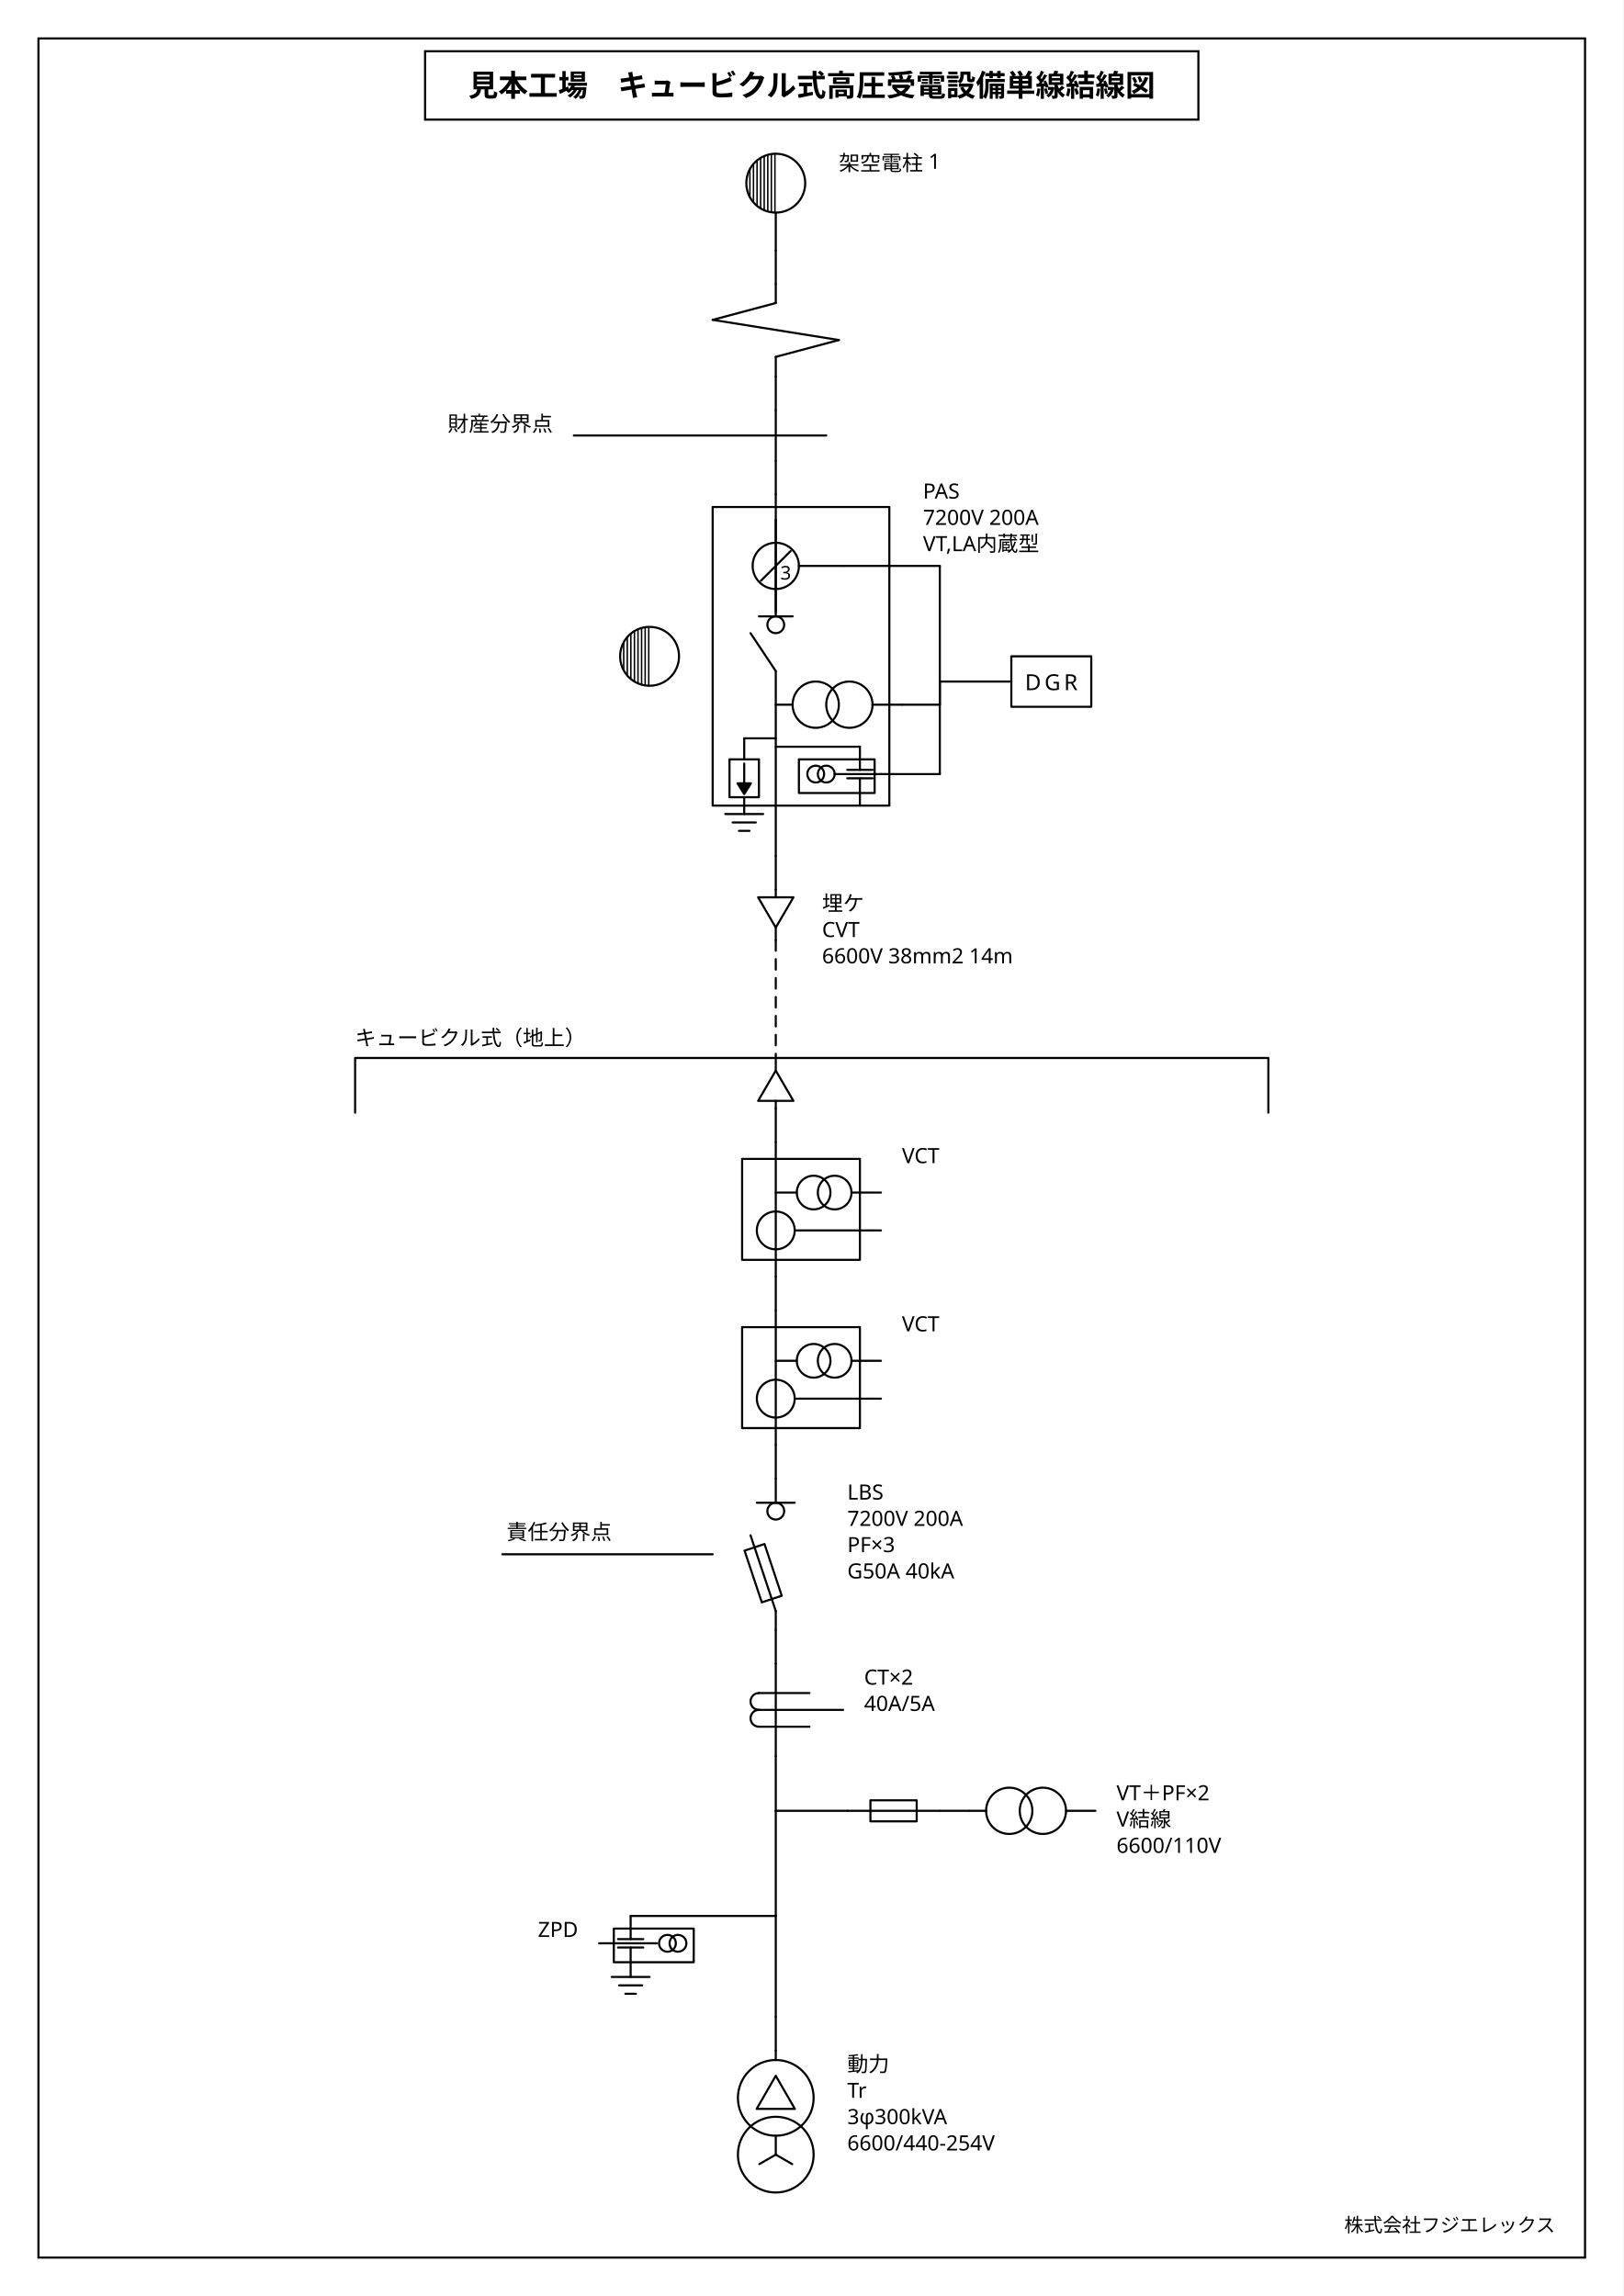
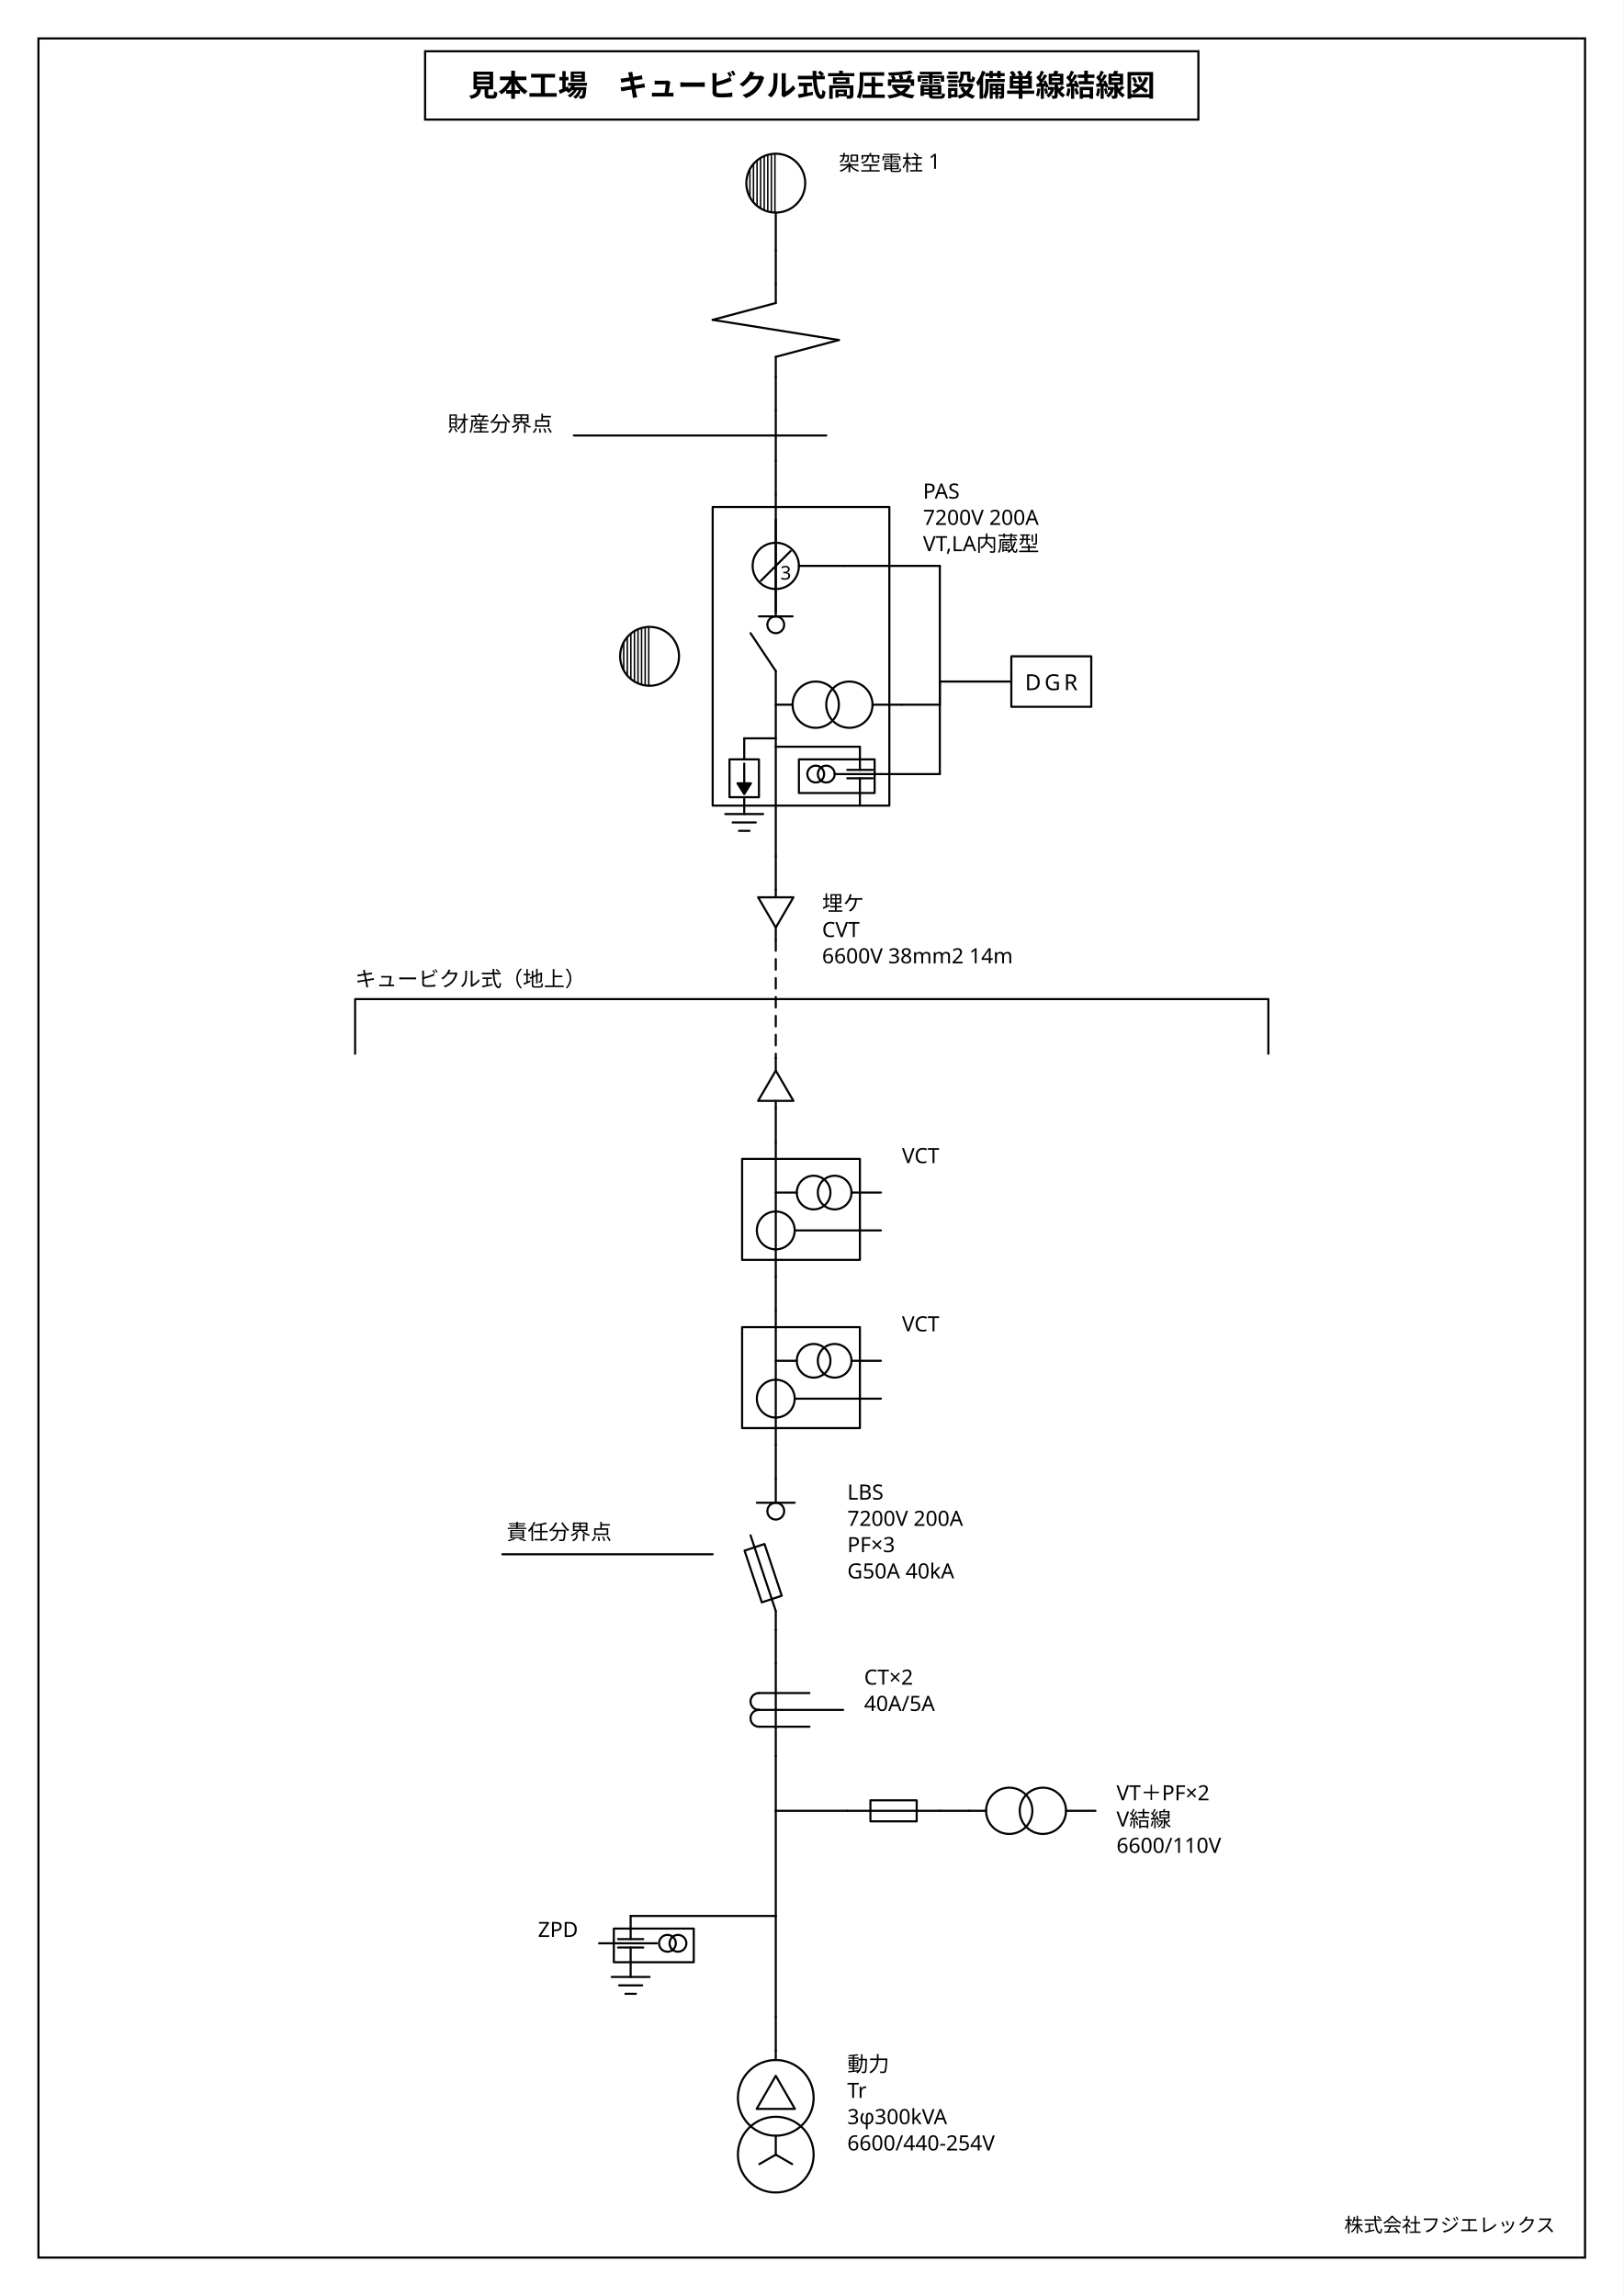
<svg xmlns="http://www.w3.org/2000/svg" viewBox="0 0 760 1075" width="760" height="1075">
  <rect x="0" y="0" width="760" height="1075" fill="#fff" />
  <g stroke="#000" fill="none">
    <rect x="18" y="18" width="724" height="1039" stroke-width="1" />
    <rect x="199" y="24" width="362" height="32" stroke-width="1" />
  </g>
  <text x="380" y="45" font-size="14" font-weight="700" text-anchor="middle" font-family="IPAGothic, 'IPAゴシック', 'Noto Sans JP', 'Hiragino Kaku Gothic ProN', 'Yu Gothic', sans-serif" fill="#000">見本工場　キュービクル式高圧受電設備単線結線図</text>
  <text x="728" y="1045" font-size="9" text-anchor="end" font-family="IPAGothic, 'IPAゴシック', 'Noto Sans JP', 'Hiragino Kaku Gothic ProN', 'Yu Gothic', sans-serif" fill="#000">株式会社フジエレックス</text>
  <g transform="translate(363.16 70) scale(0.9846)">
    <g stroke="#000" fill="none" stroke-linecap="round" stroke-linejoin="round" color="#000">
-       <path d="M -200 432 L 234.2 432 M -200 432 L -200 458 M 234.2 432 L 234.2 458" fill="none" stroke-width="1" />
-       <text x="-200" y="426" font-size="10" font-family="IPAGothic, 'IPAゴシック', 'Noto Sans JP', 'Hiragino Kaku Gothic ProN', 'Yu Gothic', sans-serif" fill="currentColor" stroke="none">キュービクル式（地上）</text>
+       <path d="M -200 404 L 234.2 404 M -200 404 L -200 430 M 234.2 404 L 234.2 430" fill="none" stroke-width="1" />
+       <text x="-200" y="398" font-size="10" font-family="IPAGothic, 'IPAゴシック', 'Noto Sans JP', 'Hiragino Kaku Gothic ProN', 'Yu Gothic', sans-serif" fill="currentColor" stroke="none">キュービクル式（地上）</text>
      <line x1="0" y1="48" x2="0" y2="64" stroke-width="1" />
      <line x1="0" y1="108" x2="0" y2="124" stroke-width="1" />
      <line x1="0" y1="148" x2="0" y2="164" stroke-width="1" />
      <line x1="0" y1="280" x2="-15" y2="280" stroke-width="1" />
      <line x1="0" y1="284" x2="40" y2="284" stroke-width="1" />
      <line x1="32" y1="198" x2="78" y2="198" stroke-width="1" />
      <line x1="78" y1="198" x2="78" y2="253" stroke-width="1" />
      <line x1="60" y1="264" x2="78" y2="264" stroke-width="1" />
      <line x1="78" y1="264" x2="78" y2="253" stroke-width="1" />
      <line x1="50" y1="297" x2="78" y2="297" stroke-width="1" />
      <line x1="78" y1="297" x2="78" y2="253" stroke-width="1" />
      <line x1="78" y1="253" x2="112" y2="253" stroke-width="1" />
      <line x1="0" y1="336" x2="0" y2="352" stroke-width="1" />
      <line x1="0" y1="376" x2="0" y2="432" stroke-width="1" stroke-dasharray="5 4" />
      <line x1="0" y1="456" x2="0" y2="472" stroke-width="1" />
      <line x1="0" y1="536" x2="0" y2="552" stroke-width="1" />
      <line x1="0" y1="616" x2="0" y2="632" stroke-width="1" />
      <line x1="0" y1="704" x2="0" y2="720" stroke-width="1" />
      <line x1="0" y1="764" x2="0" y2="790" stroke-width="1" />
      <line x1="0" y1="790" x2="34" y2="790" stroke-width="1" />
      <line x1="78" y1="790" x2="92" y2="790" stroke-width="1" />
      <line x1="0" y1="790" x2="0" y2="840" stroke-width="1" />
      <line x1="0" y1="840" x2="-69" y2="840" stroke-width="1" />
      <line x1="0" y1="840" x2="0" y2="888" stroke-width="1" />
      <line x1="0" y1="888" x2="0" y2="904" stroke-width="1" />
      <g transform="translate(-16 0)">
        <circle cx="16" cy="16" r="14" fill="none" stroke-width="1" />
        <line x1="3.7" y1="9.313" x2="3.7" y2="22.687" stroke-width="0.7" />
        <line x1="5.4" y1="6.855" x2="5.4" y2="25.145" stroke-width="0.7" />
        <line x1="7.1" y1="5.193" x2="7.1" y2="26.807" stroke-width="0.7" />
        <line x1="8.8" y1="3.993" x2="8.8" y2="28.007" stroke-width="0.7" />
        <line x1="10.5" y1="3.126" x2="10.5" y2="28.874" stroke-width="0.7" />
        <line x1="12.2" y1="2.526" x2="12.2" y2="29.474" stroke-width="0.7" />
        <line x1="13.9" y1="2.158" x2="13.9" y2="29.842" stroke-width="0.7" />
        <line x1="15.6" y1="2.006" x2="15.6" y2="29.994" stroke-width="0.7" />
        <line x1="16" y1="30" x2="16" y2="48" stroke-width="1" />
      </g>
      <text x="30" y="10" font-size="10" text-anchor="start" font-family="IPAGothic, 'IPAゴシック', 'Noto Sans JP', 'Hiragino Kaku Gothic ProN', 'Yu Gothic', sans-serif" fill="currentColor" stroke="none">
        <tspan x="30" dy="0">架空電柱 1</tspan>
      </text>
      <g transform="translate(-30 64)">
        <line x1="30" y1="0" x2="30" y2="9" stroke-width="1" />
        <line x1="30" y1="9" x2="0" y2="17" stroke-width="1" />
        <line x1="0" y1="17" x2="60" y2="26.6" stroke-width="1" />
        <line x1="60" y1="26.6" x2="30" y2="34.6" stroke-width="1" />
        <line x1="30" y1="34.6" x2="30" y2="44" stroke-width="1" />
      </g>
      <g transform="translate(-96 124)">
        <line x1="96" y1="0" x2="96" y2="24" stroke-width="1" />
        <line x1="0" y1="12" x2="120" y2="12" stroke-width="1" />
      </g>
      <text x="-106" y="134" font-size="10" text-anchor="end" font-family="IPAGothic, 'IPAゴシック', 'Noto Sans JP', 'Hiragino Kaku Gothic ProN', 'Yu Gothic', sans-serif" fill="currentColor" stroke="none">
        <tspan x="-106" dy="0">財産分界点</tspan>
      </text>
      <g transform="translate(-36 164)">
        <line x1="36" y1="0" x2="36" y2="6" stroke-width="1" />
        <rect x="6" y="6" width="84" height="142" fill="none" stroke-width="1" />
        <line x1="36" y1="6" x2="36" y2="58" stroke-width="1" />
        <line x1="28" y1="58" x2="44" y2="58" stroke-width="1" />
        <circle cx="36" cy="62" r="4" fill="none" stroke-width="1" />
        <line x1="36" y1="84" x2="24" y2="66" stroke-width="1" />
        <line x1="36" y1="84" x2="36" y2="172" stroke-width="1" />
      </g>
      <text x="70" y="166" font-size="10" text-anchor="start" font-family="IPAGothic, 'IPAゴシック', 'Noto Sans JP', 'Hiragino Kaku Gothic ProN', 'Yu Gothic', sans-serif" fill="currentColor" stroke="none">
        <tspan x="70" dy="0">PAS</tspan>
        <tspan x="70" dy="12.5">7200V 200A</tspan>
        <tspan x="70" dy="12.5">VT,LA内蔵型</tspan>
      </text>
      <g transform="translate(-76 225)">
        <circle cx="16" cy="16" r="14" fill="none" stroke-width="1" />
        <line x1="3.7" y1="9.313" x2="3.7" y2="22.687" stroke-width="0.7" />
        <line x1="5.4" y1="6.855" x2="5.4" y2="25.145" stroke-width="0.7" />
        <line x1="7.1" y1="5.193" x2="7.1" y2="26.807" stroke-width="0.7" />
        <line x1="8.8" y1="3.993" x2="8.8" y2="28.007" stroke-width="0.7" />
        <line x1="10.5" y1="3.126" x2="10.5" y2="28.874" stroke-width="0.7" />
        <line x1="12.2" y1="2.526" x2="12.2" y2="29.474" stroke-width="0.7" />
        <line x1="13.9" y1="2.158" x2="13.9" y2="29.842" stroke-width="0.7" />
        <line x1="15.6" y1="2.006" x2="15.6" y2="29.994" stroke-width="0.7" />
      </g>
      <g transform="translate(-20 176)">
        <line x1="20" y1="0" x2="20" y2="44" stroke-width="1" />
        <circle cx="20" cy="22" r="11" fill="none" stroke-width="1" />
        <line x1="12.929" y1="29.071" x2="27.071" y2="14.929" stroke-width="1" />
        <text x="24.75" y="25" font-size="9" text-anchor="middle" dominant-baseline="central" font-family="IPAGothic, 'IPAゴシック', 'Noto Sans JP', 'Hiragino Kaku Gothic ProN', 'Yu Gothic', sans-serif" fill="currentColor" stroke="none">3</text>
        <line x1="31" y1="22" x2="52" y2="22" stroke-width="1" />
      </g>
      <g transform="translate(0 249)">
        <line x1="0" y1="15" x2="8" y2="15" stroke-width="1" />
        <circle cx="19" cy="15" r="11" fill="none" stroke-width="1" />
        <circle cx="35" cy="15" r="11" fill="none" stroke-width="1" />
        <line x1="46" y1="15" x2="60" y2="15" stroke-width="1" />
      </g>
      <g transform="translate(-35 280)">
        <line x1="20" y1="0" x2="20" y2="10" stroke-width="1" />
        <rect x="13" y="10" width="14" height="18" fill="none" stroke-width="1" />
        <line x1="20" y1="12" x2="20" y2="23" stroke-width="1" />
        <polygon points="16.8,21.38 20,26.5 23.2,21.38" fill="currentColor" stroke-width="1" />
        <line x1="20" y1="28" x2="20" y2="36" stroke-width="1" />
        <line x1="11" y1="36" x2="29" y2="36" stroke-width="1" />
        <line x1="14.5" y1="40" x2="25.5" y2="40" stroke-width="1" />
        <line x1="17.5" y1="44" x2="22.5" y2="44" stroke-width="1" />
      </g>
      <g transform="translate(10 284)">
        <line x1="30" y1="0" x2="30" y2="11" stroke-width="1" />
        <rect x="1" y="6" width="36" height="16" fill="none" stroke-width="1" />
        <line x1="24" y1="11" x2="36" y2="11" stroke-width="1" />
        <line x1="24" y1="15" x2="36" y2="15" stroke-width="1" />
        <line x1="30" y1="15" x2="30" y2="28" stroke-width="1" />
        <line x1="18" y1="13" x2="40" y2="13" stroke-width="1" />
        <circle cx="9" cy="13" r="4" fill="none" stroke-width="1" />
        <circle cx="14" cy="13" r="4" fill="none" stroke-width="1" />
      </g>
      <g transform="translate(112 241)">
        <rect x="0" y="0" width="38" height="24" fill="none" stroke-width="1" />
        <text x="19" y="12" font-size="10.5" text-anchor="middle" dominant-baseline="central" font-family="IPAGothic, 'IPAゴシック', 'Noto Sans JP', 'Hiragino Kaku Gothic ProN', 'Yu Gothic', sans-serif" letter-spacing="1.6" fill="currentColor" stroke="none">DGR</text>
      </g>
      <g transform="translate(-12 352)">
        <line x1="12" y1="0" x2="12" y2="3.6" stroke-width="1" />
        <polygon points="3.6,3.6 20.4,3.6 12,18" fill="none" stroke-width="1" />
        <line x1="12" y1="18" x2="12" y2="24" stroke-width="1" />
      </g>
      <text x="22" y="362" font-size="10" text-anchor="start" font-family="IPAGothic, 'IPAゴシック', 'Noto Sans JP', 'Hiragino Kaku Gothic ProN', 'Yu Gothic', sans-serif" fill="currentColor" stroke="none">
        <tspan x="22" dy="0">埋ケ</tspan>
        <tspan x="22" dy="12.5">CVT</tspan>
        <tspan x="22" dy="12.5">6600V 38mm2 14m</tspan>
      </text>
      <g transform="translate(-12 432) rotate(180 12 12)">
        <line x1="12" y1="0" x2="12" y2="3.6" stroke-width="1" />
        <polygon points="3.6,3.6 20.4,3.6 12,18" fill="none" stroke-width="1" />
        <line x1="12" y1="18" x2="12" y2="24" stroke-width="1" />
      </g>
      <g transform="translate(-22 472)">
        <line x1="22" y1="0" x2="22" y2="64" stroke-width="1" />
        <rect x="6" y="8" width="56" height="48" fill="none" stroke-width="1" />
        <line x1="22" y1="24" x2="32" y2="24" stroke-width="1" />
        <circle cx="40" cy="24" r="8" fill="none" stroke-width="1" />
        <circle cx="50" cy="24" r="8" fill="none" stroke-width="1" />
        <line x1="58" y1="24" x2="72" y2="24" stroke-width="1" />
        <circle cx="22" cy="42" r="9" fill="none" stroke-width="1" />
        <line x1="31" y1="42" x2="72" y2="42" stroke-width="1" />
      </g>
      <text x="60" y="482" font-size="10" text-anchor="start" font-family="IPAGothic, 'IPAゴシック', 'Noto Sans JP', 'Hiragino Kaku Gothic ProN', 'Yu Gothic', sans-serif" fill="currentColor" stroke="none">
        <tspan x="60" dy="0">VCT</tspan>
      </text>
      <g transform="translate(-22 552)">
        <line x1="22" y1="0" x2="22" y2="64" stroke-width="1" />
        <rect x="6" y="8" width="56" height="48" fill="none" stroke-width="1" />
        <line x1="22" y1="24" x2="32" y2="24" stroke-width="1" />
        <circle cx="40" cy="24" r="8" fill="none" stroke-width="1" />
        <circle cx="50" cy="24" r="8" fill="none" stroke-width="1" />
        <line x1="58" y1="24" x2="72" y2="24" stroke-width="1" />
        <circle cx="22" cy="42" r="9" fill="none" stroke-width="1" />
        <line x1="31" y1="42" x2="72" y2="42" stroke-width="1" />
      </g>
      <text x="60" y="562" font-size="10" text-anchor="start" font-family="IPAGothic, 'IPAゴシック', 'Noto Sans JP', 'Hiragino Kaku Gothic ProN', 'Yu Gothic', sans-serif" fill="currentColor" stroke="none">
        <tspan x="60" dy="0">VCT</tspan>
      </text>
      <g transform="translate(-24 632)">
        <line x1="24" y1="0" x2="24" y2="11.5" stroke-width="1" />
        <line x1="15" y1="11.5" x2="33" y2="11.5" stroke-width="1" />
        <circle cx="24" cy="15.5" r="4" fill="none" stroke-width="1" />
        <line x1="24" y1="63" x2="12" y2="27" stroke-width="1" />
        <polygon points="26.843,55.719 18.643,31.119 9.157,34.281 17.357,58.881" fill="none" stroke-width="1" />
        <line x1="24" y1="63" x2="24" y2="72" stroke-width="1" />
      </g>
      <text x="34" y="642" font-size="10" text-anchor="start" font-family="IPAGothic, 'IPAゴシック', 'Noto Sans JP', 'Hiragino Kaku Gothic ProN', 'Yu Gothic', sans-serif" fill="currentColor" stroke="none">
        <tspan x="34" dy="0">LBS</tspan>
        <tspan x="34" dy="12.5">7200V 200A</tspan>
        <tspan x="34" dy="12.5">PF×3</tspan>
        <tspan x="34" dy="12.5">G50A 40kA</tspan>
      </text>
      <g transform="translate(-130 667)">
        <line x1="0" y1="1" x2="100" y2="1" stroke-width="1" />
      </g>
      <text x="-128" y="661" font-size="10" text-anchor="start" font-family="IPAGothic, 'IPAゴシック', 'Noto Sans JP', 'Hiragino Kaku Gothic ProN', 'Yu Gothic', sans-serif" fill="currentColor" stroke="none">
        <tspan x="-128" dy="0">責任分界点</tspan>
      </text>
      <g transform="translate(-24 720)">
        <line x1="24" y1="0" x2="24" y2="44" stroke-width="1" />
        <line x1="16" y1="14" x2="40" y2="14" stroke-width="1" />
        <line x1="16" y1="30" x2="40" y2="30" stroke-width="1" />
        <line x1="16" y1="22" x2="56" y2="22" stroke-width="1" />
        <path d="M 16 14 A 4 4 0 0 0 16 22" fill="none" stroke-width="1" />
        <path d="M 16 22 A 4 4 0 0 0 16 30" fill="none" stroke-width="1" />
      </g>
      <text x="42" y="730" font-size="10" text-anchor="start" font-family="IPAGothic, 'IPAゴシック', 'Noto Sans JP', 'Hiragino Kaku Gothic ProN', 'Yu Gothic', sans-serif" fill="currentColor" stroke="none">
        <tspan x="42" dy="0">CT×2</tspan>
        <tspan x="42" dy="12.5">40A/5A</tspan>
      </text>
      <g transform="translate(36 768) rotate(-90 20 22)">
        <line x1="20" y1="0" x2="20" y2="44" stroke-width="1" />
        <rect x="15" y="11" width="10" height="22" fill="none" stroke-width="1" />
      </g>
      <g transform="translate(92 775)">
        <line x1="0" y1="15" x2="8" y2="15" stroke-width="1" />
        <circle cx="19" cy="15" r="11" fill="none" stroke-width="1" />
        <circle cx="35" cy="15" r="11" fill="none" stroke-width="1" />
        <line x1="46" y1="15" x2="60" y2="15" stroke-width="1" />
      </g>
      <text x="162" y="785" font-size="10" text-anchor="start" font-family="IPAGothic, 'IPAゴシック', 'Noto Sans JP', 'Hiragino Kaku Gothic ProN', 'Yu Gothic', sans-serif" fill="currentColor" stroke="none">
        <tspan x="162" dy="0">VT＋PF×2</tspan>
        <tspan x="162" dy="12.5">V結線</tspan>
        <tspan x="162" dy="12.5">6600/110V</tspan>
      </text>
      <g transform="translate(-84 840)">
        <line x1="15" y1="0" x2="15" y2="11" stroke-width="1" />
        <rect x="7" y="6" width="38" height="16" fill="none" stroke-width="1" />
        <line x1="9" y1="11" x2="21" y2="11" stroke-width="1" />
        <line x1="9" y1="15" x2="21" y2="15" stroke-width="1" />
        <line x1="15" y1="15" x2="15" y2="29" stroke-width="1" />
        <line x1="6" y1="29" x2="24" y2="29" stroke-width="1" />
        <line x1="9.5" y1="33" x2="20.5" y2="33" stroke-width="1" />
        <line x1="12.5" y1="37" x2="17.5" y2="37" stroke-width="1" />
        <line x1="0" y1="13" x2="27.5" y2="13" stroke-width="1" />
        <circle cx="32.5" cy="13" r="4" fill="none" stroke-width="1" />
        <circle cx="37.5" cy="13" r="4" fill="none" stroke-width="1" />
      </g>
      <text x="-94" y="850" font-size="10" text-anchor="end" font-family="IPAGothic, 'IPAゴシック', 'Noto Sans JP', 'Hiragino Kaku Gothic ProN', 'Yu Gothic', sans-serif" fill="currentColor" stroke="none">
        <tspan x="-94" dy="0">ZPD</tspan>
      </text>
      <g transform="translate(-24 904)">
        <line x1="24" y1="0" x2="24" y2="4.5" stroke-width="1" />
        <circle cx="24" cy="22.5" r="18" fill="none" stroke-width="1" />
        <circle cx="24" cy="49.5" r="18" fill="none" stroke-width="1" />
        <polygon points="24,12 33.093,27.75 14.907,27.75" fill="none" stroke-width="1" />
        <line x1="24" y1="49.5" x2="24" y2="40.5" stroke-width="1" />
        <line x1="24" y1="49.5" x2="31.794" y2="54" stroke-width="1" />
        <line x1="24" y1="49.5" x2="16.206" y2="54" stroke-width="1" />
      </g>
      <text x="34" y="914" font-size="10" text-anchor="start" font-family="IPAGothic, 'IPAゴシック', 'Noto Sans JP', 'Hiragino Kaku Gothic ProN', 'Yu Gothic', sans-serif" fill="currentColor" stroke="none">
        <tspan x="34" dy="0">動力</tspan>
        <tspan x="34" dy="12.5">Tr</tspan>
        <tspan x="34" dy="12.5">3φ300kVA</tspan>
        <tspan x="34" dy="12.5">6600/440-254V</tspan>
      </text>
    </g>
  </g>
</svg>
